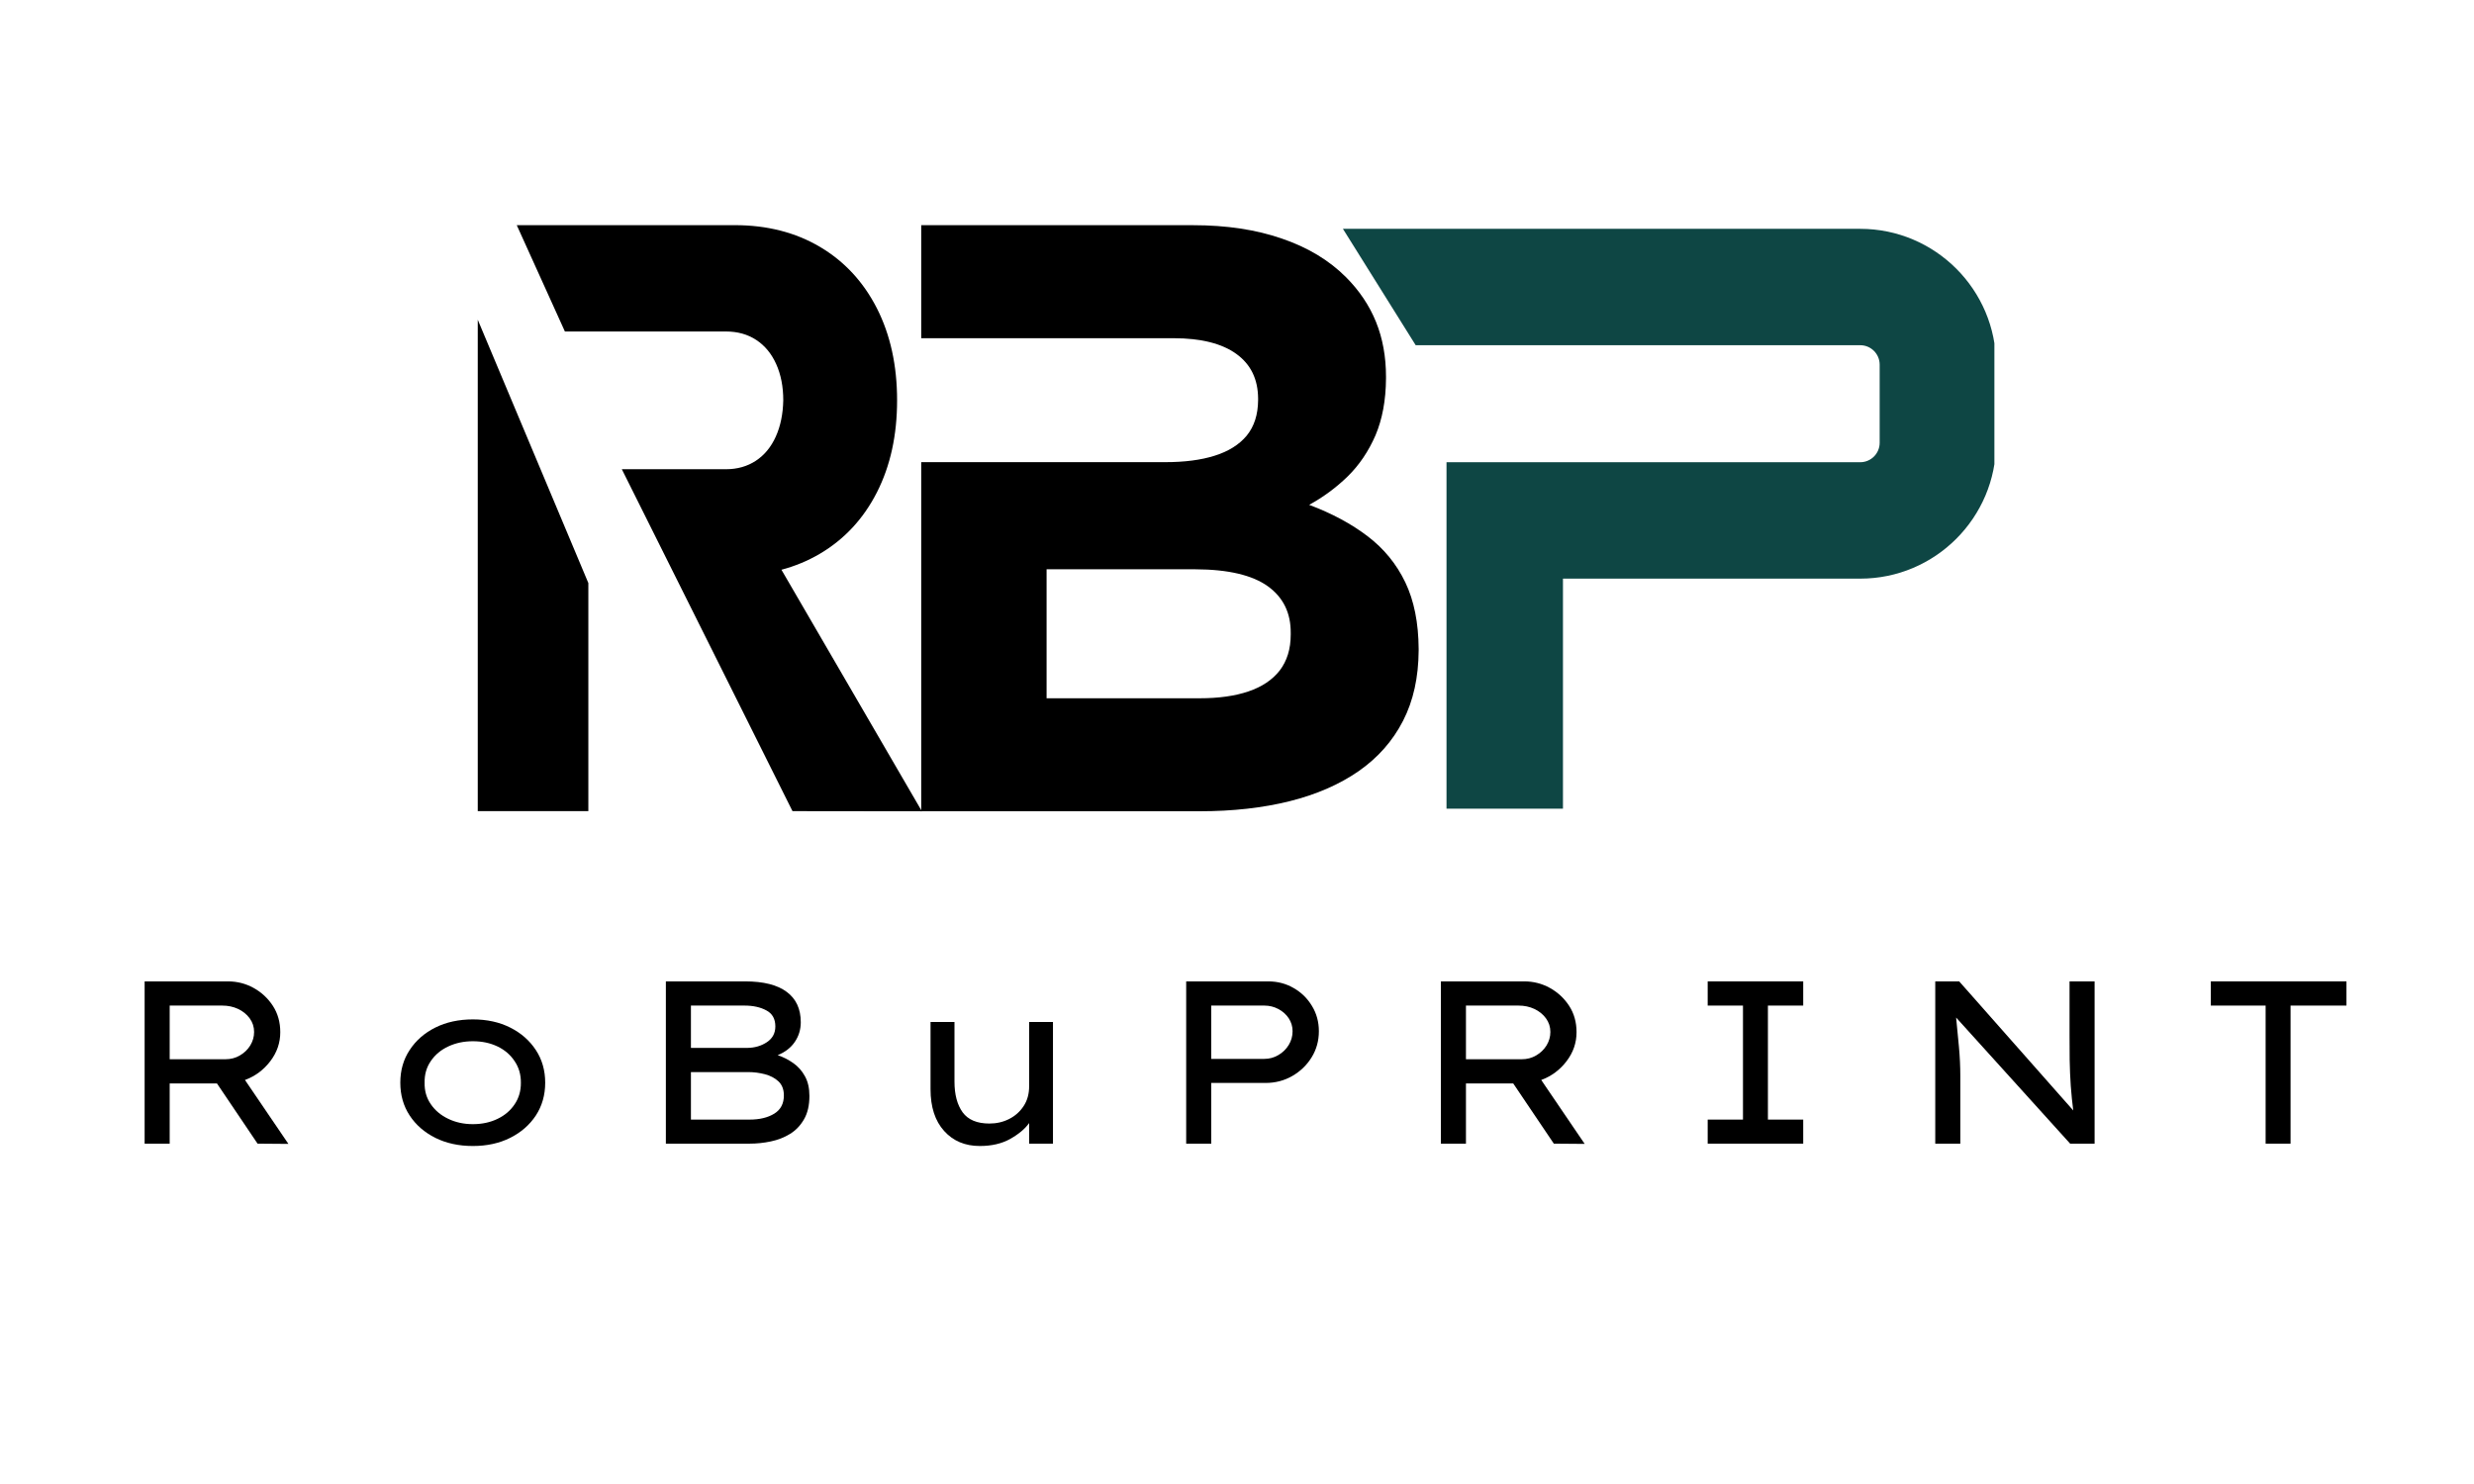
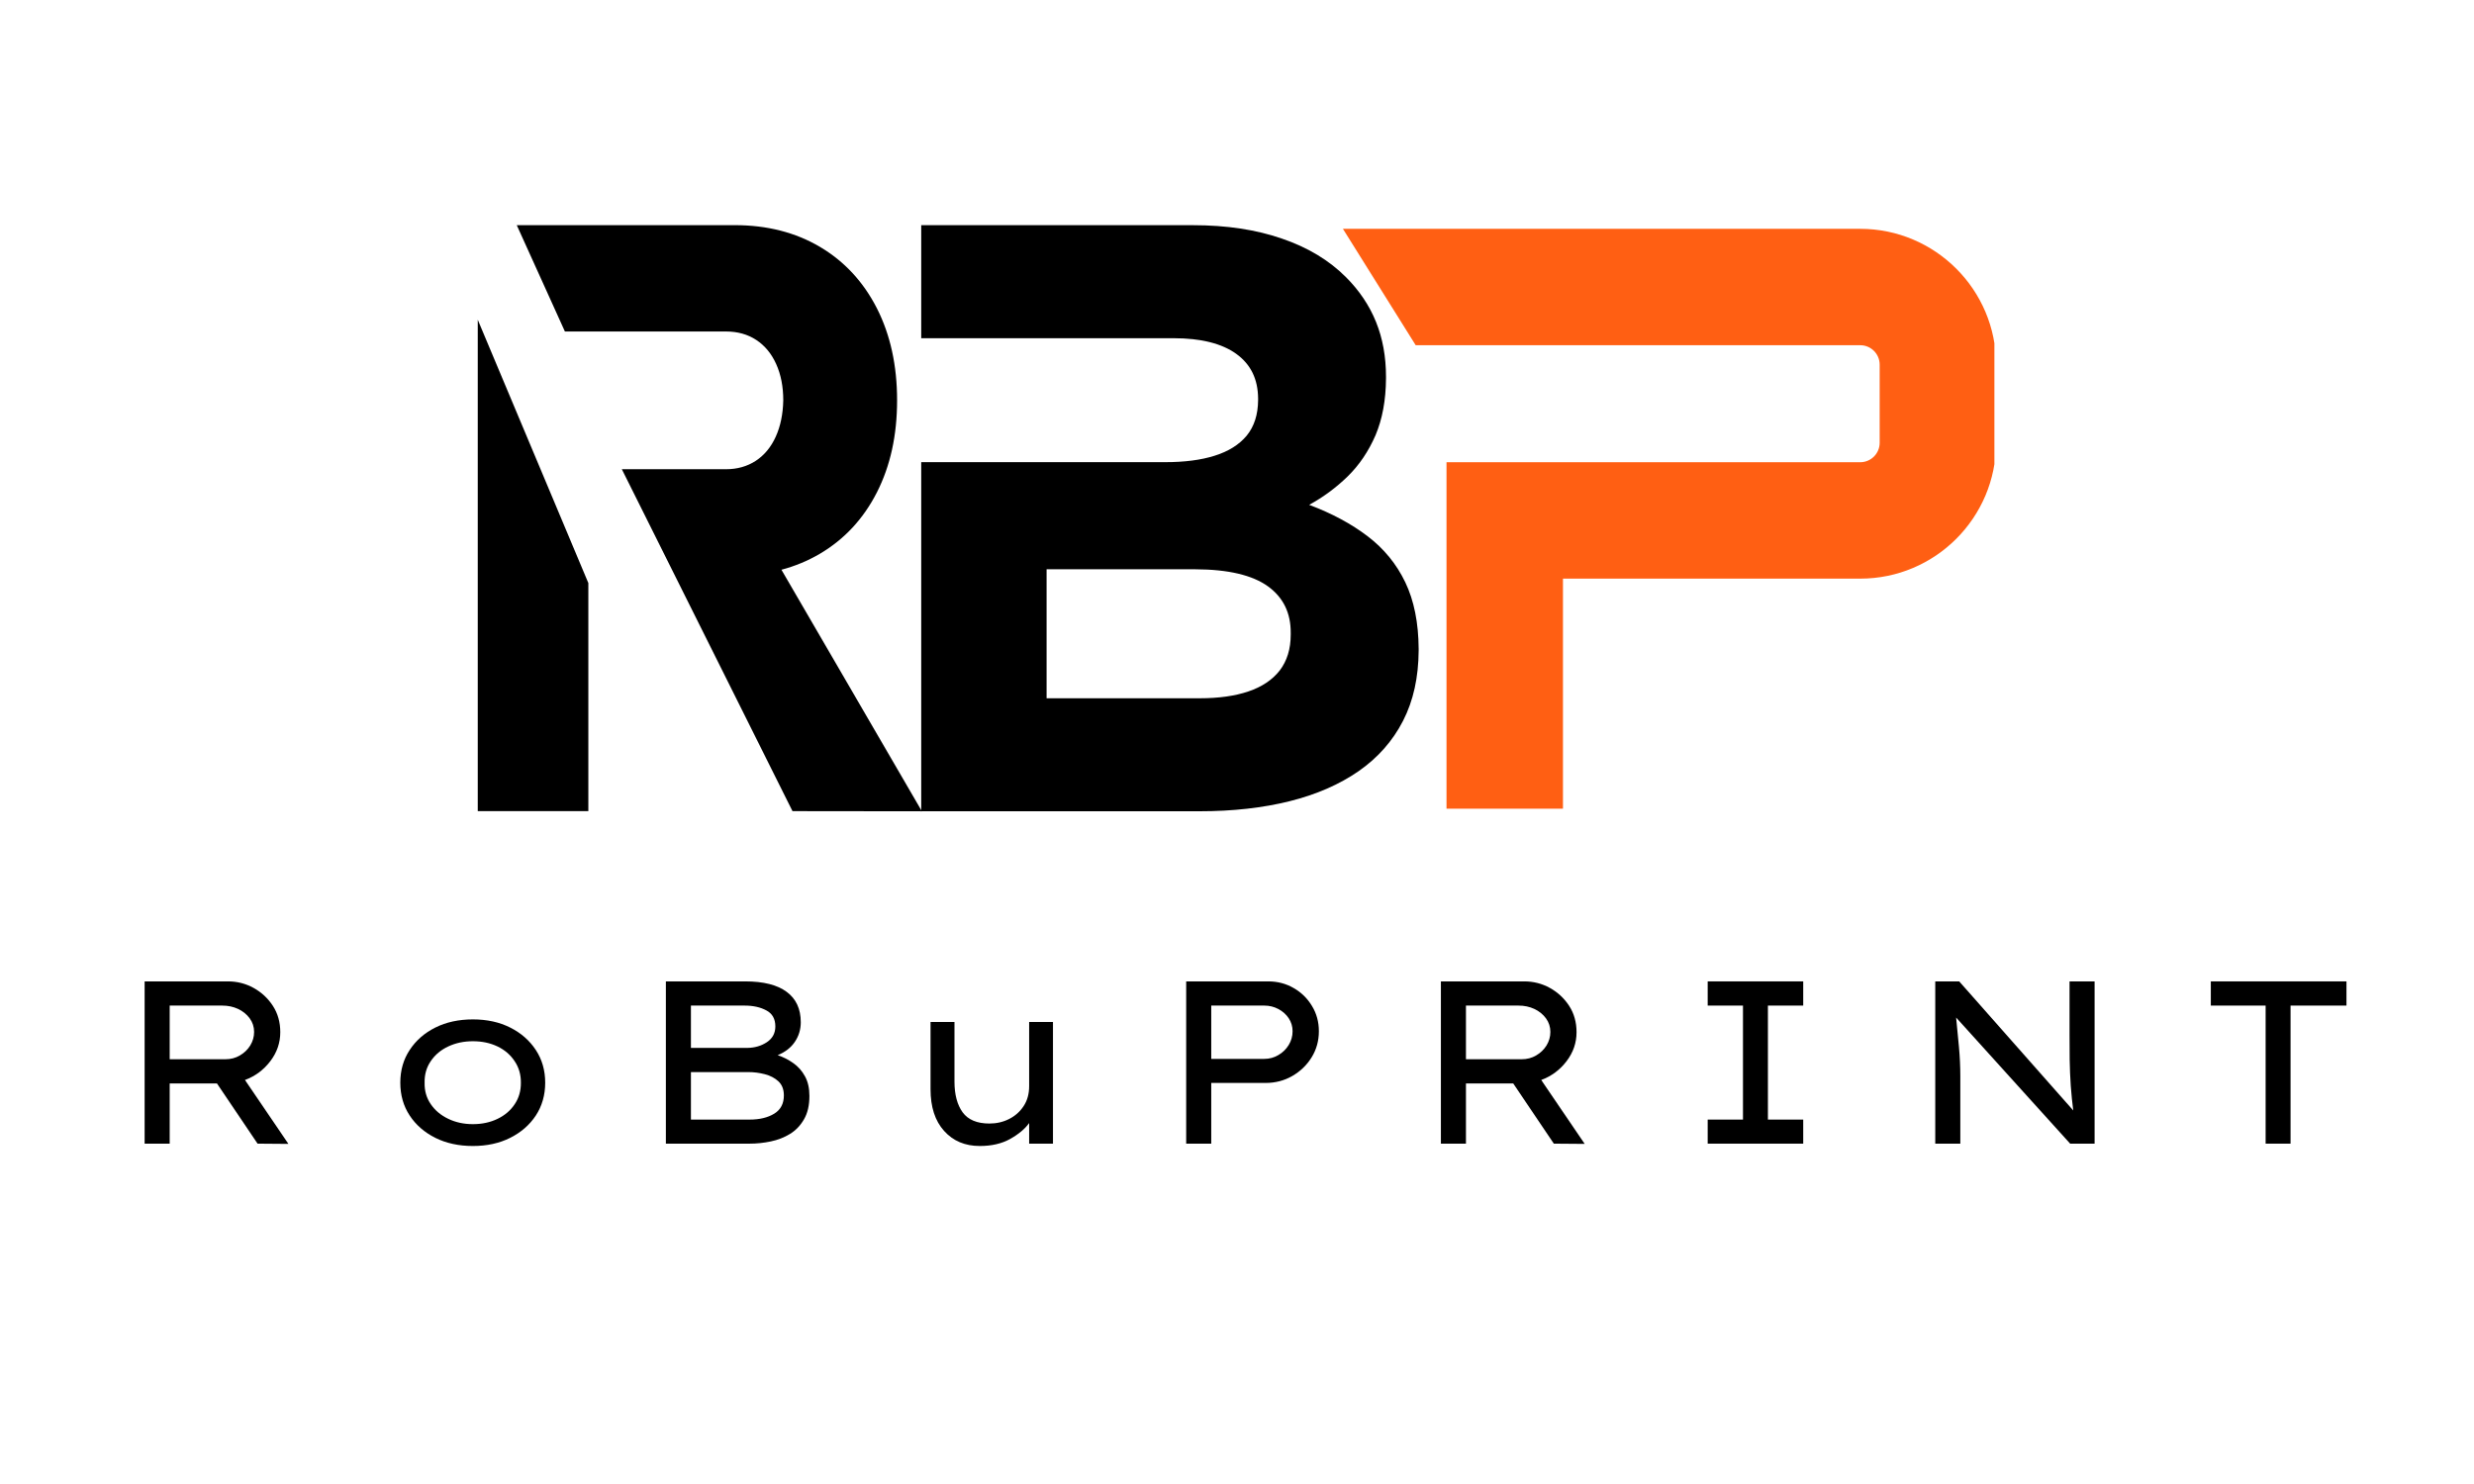
<svg xmlns="http://www.w3.org/2000/svg" width="400" zoomAndPan="magnify" viewBox="0 0 300 187.92" height="240" preserveAspectRatio="xMidYMid meet" version="1.0">
  <defs>
    <g />
    <clipPath id="33b62c2ac5">
      <path d="M 0.062 0 L 299.934 0 L 299.934 179.922 L 0.062 179.922 Z M 0.062 0 " clip-rule="nonzero" />
    </clipPath>
    <clipPath id="7ec8067396">
      <path d="M 58 28.516 L 110.109 28.516 L 110.109 102.73 L 58 102.73 Z M 58 28.516 " clip-rule="nonzero" />
    </clipPath>
    <clipPath id="e5e1cc3f6d">
      <path d="M 53.883 40 L 68 40 L 68 102.73 L 53.883 102.73 Z M 53.883 40 " clip-rule="nonzero" />
    </clipPath>
    <clipPath id="07d296465b">
      <path d="M 110.023 28.516 L 172.996 28.516 L 172.996 102.73 L 110.023 102.73 Z M 110.023 28.516 " clip-rule="nonzero" />
    </clipPath>
    <clipPath id="5a63f27534">
      <path d="M 163.418 28.938 L 245.883 28.938 L 245.883 102.406 L 163.418 102.406 Z M 163.418 28.938 " clip-rule="nonzero" />
    </clipPath>
    <clipPath id="9a00269c3e">
      <path d="M 7 115 L 299.934 115 L 299.934 153 L 7 153 Z M 7 115 " clip-rule="nonzero" />
    </clipPath>
    <clipPath id="b669fbabca">
      <rect x="0" width="293" y="0" height="38" />
    </clipPath>
  </defs>
  <g clip-path="url(#7ec8067396)">
    <path fill="#000000" d="M 64.914 41.977 L 85.305 41.977 C 86.77 41.977 88.047 42.332 89.137 43.047 C 90.227 43.762 91.07 44.781 91.664 46.105 C 92.262 47.434 92.559 48.961 92.559 50.695 C 92.523 52.43 92.211 53.961 91.613 55.285 C 91.016 56.613 90.172 57.633 89.086 58.348 C 87.996 59.062 86.734 59.418 85.305 59.418 L 72.121 59.418 L 93.727 102.715 L 110.109 102.734 L 92.328 72.148 C 94.055 71.688 95.676 71.016 97.184 70.129 C 100.301 68.289 102.707 65.699 104.414 62.348 C 106.117 59 106.969 55.117 106.969 50.695 C 106.969 46.277 106.117 42.395 104.414 39.043 C 102.707 35.695 100.309 33.102 97.211 31.266 C 94.109 29.43 90.516 28.512 86.43 28.512 L 58.82 28.512 L 64.914 41.977 " fill-opacity="1" fill-rule="nonzero" />
  </g>
  <g clip-path="url(#e5e1cc3f6d)">
    <path fill="#000000" d="M 53.883 40.488 L 53.883 102.715 L 67.883 102.715 L 67.883 73.832 L 53.883 40.488 " fill-opacity="1" fill-rule="nonzero" />
  </g>
  <g clip-path="url(#07d296465b)">
    <path fill="#000000" d="M 110.023 102.73 L 145.266 102.73 C 149.465 102.73 153.258 102.305 156.66 101.457 C 160.047 100.613 162.973 99.336 165.41 97.645 C 167.844 95.945 169.715 93.824 171.02 91.281 C 172.328 88.734 172.977 85.766 172.996 82.375 L 172.996 82.168 C 172.977 78.863 172.414 76.051 171.305 73.738 C 170.191 71.422 168.602 69.473 166.539 67.906 C 164.473 66.332 162.008 65.004 159.133 63.93 C 160.914 62.957 162.551 61.754 164.016 60.324 C 165.48 58.891 166.645 57.16 167.531 55.129 C 168.391 53.098 168.848 50.695 168.863 47.918 L 168.863 47.707 C 168.863 45.164 168.441 42.848 167.598 40.762 C 166.754 38.676 165.48 36.785 163.789 35.09 C 161.656 32.953 158.953 31.328 155.691 30.215 C 152.426 29.082 148.672 28.516 144.422 28.516 L 110.023 28.516 L 110.023 42.828 L 141.984 42.828 C 145.441 42.828 148.09 43.5 149.906 44.809 C 151.742 46.133 152.656 48.008 152.672 50.465 L 152.672 50.676 C 152.656 52.512 152.18 53.996 151.23 55.164 C 150.277 56.312 148.918 57.16 147.168 57.707 C 145.43 58.258 143.344 58.523 140.926 58.523 L 110.023 58.523 Z M 156.801 80.148 L 156.801 80.363 C 156.801 82.199 156.324 83.703 155.41 84.902 C 154.488 86.082 153.168 86.973 151.457 87.551 C 149.742 88.137 147.684 88.422 145.266 88.422 L 125.895 88.422 L 125.895 72.09 L 144.738 72.09 C 148.898 72.105 151.949 72.832 153.914 74.246 C 155.867 75.66 156.82 77.637 156.801 80.148 Z M 156.801 80.148 " fill-opacity="1" fill-rule="nonzero" />
  </g>
  <g clip-path="url(#5a63f27534)">
-     <path fill="#0e4644" d="M 176.523 102.699 L 176.523 58.531 L 228.902 58.531 C 230.254 58.531 231.359 57.43 231.359 56.074 L 231.359 46.172 C 231.359 44.816 230.254 43.715 228.902 43.715 L 172.621 43.715 L 163.41 28.977 L 228.902 28.977 C 238.383 28.977 246.098 36.691 246.098 46.172 L 246.098 56.074 C 246.098 65.559 238.383 73.273 228.902 73.273 L 191.266 73.273 L 191.266 102.699 Z M 176.523 102.699 " fill-opacity="1" fill-rule="nonzero" />
+     <path fill="#FF5F13" d="M 176.523 102.699 L 176.523 58.531 L 228.902 58.531 C 230.254 58.531 231.359 57.43 231.359 56.074 L 231.359 46.172 C 231.359 44.816 230.254 43.715 228.902 43.715 L 172.621 43.715 L 163.41 28.977 L 228.902 28.977 C 238.383 28.977 246.098 36.691 246.098 46.172 L 246.098 56.074 C 246.098 65.559 238.383 73.273 228.902 73.273 L 191.266 73.273 L 191.266 102.699 Z M 176.523 102.699 " fill-opacity="1" fill-rule="nonzero" />
  </g>
  <g clip-path="url(#9a00269c3e)">
    <g transform="matrix(1, 0, 0, 1, 7, 115)">
      <g clip-path="url(#b669fbabca)">
        <g fill="#000000" fill-opacity="1">
          <g transform="translate(0.459436, 29.82145)">
            <g>
              <path d="M 21.422 -14.109 C 21.422 -12.766 21 -11.539 20.156 -10.438 C 19.312 -9.332 18.242 -8.539 16.953 -8.062 L 22.453 0.031 L 18.547 0 L 13.406 -7.625 L 7.422 -7.625 L 7.422 0 L 4.25 0 L 4.25 -20.547 L 14.812 -20.547 C 15.969 -20.547 17.047 -20.27 18.047 -19.719 C 19.047 -19.164 19.859 -18.41 20.484 -17.453 C 21.109 -16.492 21.422 -15.379 21.422 -14.109 Z M 14.078 -17.484 L 7.422 -17.484 L 7.422 -10.688 L 14.469 -10.688 C 15.156 -10.688 15.77 -10.848 16.312 -11.172 C 16.863 -11.492 17.301 -11.914 17.625 -12.438 C 17.945 -12.969 18.109 -13.535 18.109 -14.141 C 18.109 -14.785 17.922 -15.363 17.547 -15.875 C 17.172 -16.383 16.68 -16.781 16.078 -17.062 C 15.473 -17.344 14.805 -17.484 14.078 -17.484 Z M 14.078 -17.484 " />
            </g>
          </g>
        </g>
        <g fill="#000000" fill-opacity="1">
          <g transform="translate(34.43613, 29.82145)">
            <g>
              <path d="M 20.984 -7.719 C 20.984 -6.156 20.586 -4.77 19.797 -3.562 C 19.004 -2.363 17.922 -1.422 16.547 -0.734 C 15.18 -0.047 13.609 0.297 11.828 0.297 C 10.047 0.297 8.461 -0.047 7.078 -0.734 C 5.703 -1.422 4.617 -2.363 3.828 -3.562 C 3.035 -4.77 2.641 -6.156 2.641 -7.719 C 2.641 -9.281 3.035 -10.66 3.828 -11.859 C 4.617 -13.066 5.703 -14.016 7.078 -14.703 C 8.461 -15.391 10.047 -15.734 11.828 -15.734 C 13.609 -15.734 15.18 -15.391 16.547 -14.703 C 17.922 -14.016 19.004 -13.066 19.797 -11.859 C 20.586 -10.66 20.984 -9.281 20.984 -7.719 Z M 17.906 -7.719 C 17.914 -8.75 17.648 -9.66 17.109 -10.453 C 16.578 -11.254 15.852 -11.875 14.938 -12.312 C 14.02 -12.75 12.984 -12.969 11.828 -12.969 C 10.691 -12.969 9.656 -12.75 8.719 -12.312 C 7.781 -11.875 7.039 -11.254 6.5 -10.453 C 5.957 -9.66 5.695 -8.75 5.719 -7.719 C 5.695 -6.695 5.957 -5.789 6.5 -5 C 7.039 -4.207 7.781 -3.586 8.719 -3.141 C 9.656 -2.691 10.691 -2.469 11.828 -2.469 C 12.984 -2.469 14.023 -2.691 14.953 -3.141 C 15.879 -3.586 16.602 -4.207 17.125 -5 C 17.656 -5.789 17.914 -6.695 17.906 -7.719 Z M 17.906 -7.719 " />
            </g>
          </g>
        </g>
        <g fill="#000000" fill-opacity="1">
          <g transform="translate(66.44703, 29.82145)">
            <g>
              <path d="M 14.297 -20.547 C 16.617 -20.547 18.367 -20.102 19.547 -19.219 C 20.734 -18.344 21.328 -17.062 21.328 -15.375 C 21.328 -14.457 21.078 -13.629 20.578 -12.891 C 20.086 -12.16 19.363 -11.598 18.406 -11.203 C 19.102 -10.973 19.758 -10.641 20.375 -10.203 C 20.988 -9.773 21.484 -9.219 21.859 -8.531 C 22.234 -7.852 22.422 -7.023 22.422 -6.047 C 22.422 -4.848 22.191 -3.859 21.734 -3.078 C 21.285 -2.297 20.695 -1.68 19.969 -1.234 C 19.238 -0.785 18.426 -0.469 17.531 -0.281 C 16.645 -0.094 15.75 0 14.844 0 L 4.25 0 L 4.25 -20.547 Z M 14.203 -17.484 L 7.422 -17.484 L 7.422 -12.125 L 14.547 -12.125 C 15.492 -12.133 16.32 -12.375 17.031 -12.844 C 17.75 -13.32 18.109 -13.988 18.109 -14.844 C 18.109 -15.801 17.727 -16.477 16.969 -16.875 C 16.219 -17.281 15.297 -17.484 14.203 -17.484 Z M 14.703 -9.062 L 7.422 -9.062 L 7.422 -3.047 L 14.844 -3.047 C 16.113 -3.047 17.156 -3.297 17.969 -3.797 C 18.781 -4.297 19.188 -5.066 19.188 -6.109 C 19.188 -6.867 18.957 -7.461 18.5 -7.891 C 18.039 -8.316 17.461 -8.617 16.766 -8.797 C 16.078 -8.973 15.391 -9.062 14.703 -9.062 Z M 14.703 -9.062 " />
            </g>
          </g>
        </g>
        <g fill="#000000" fill-opacity="1">
          <g transform="translate(99.98363, 29.82145)">
            <g>
              <path d="M 16.703 -7.281 L 16.703 -15.406 L 19.719 -15.406 L 19.719 0 L 16.703 0 L 16.703 -2.609 C 16.172 -1.867 15.367 -1.195 14.297 -0.594 C 13.234 0 11.953 0.297 10.453 0.297 C 8.586 0.297 7.082 -0.336 5.938 -1.609 C 4.789 -2.879 4.219 -4.641 4.219 -6.891 L 4.219 -15.406 L 7.25 -15.406 L 7.25 -7.859 C 7.25 -6.223 7.594 -4.926 8.281 -3.969 C 8.977 -3.02 10.109 -2.547 11.672 -2.547 C 12.578 -2.547 13.41 -2.738 14.172 -3.125 C 14.93 -3.508 15.539 -4.051 16 -4.75 C 16.469 -5.457 16.703 -6.301 16.703 -7.281 Z M 16.703 -7.281 " />
            </g>
          </g>
        </g>
        <g fill="#000000" fill-opacity="1">
          <g transform="translate(132.3173, 29.82145)">
            <g>
              <path d="M 14.641 -20.547 C 15.816 -20.547 16.891 -20.266 17.859 -19.703 C 18.828 -19.148 19.598 -18.395 20.172 -17.438 C 20.754 -16.488 21.047 -15.422 21.047 -14.234 C 21.047 -13.016 20.738 -11.91 20.125 -10.922 C 19.52 -9.941 18.703 -9.156 17.672 -8.562 C 16.648 -7.977 15.531 -7.688 14.312 -7.688 L 7.422 -7.688 L 7.422 0 L 4.25 0 L 4.25 -20.547 Z M 14.141 -10.734 C 14.785 -10.734 15.379 -10.895 15.922 -11.219 C 16.473 -11.539 16.91 -11.969 17.234 -12.5 C 17.555 -13.031 17.719 -13.609 17.719 -14.234 C 17.719 -14.836 17.555 -15.383 17.234 -15.875 C 16.91 -16.363 16.473 -16.754 15.922 -17.047 C 15.379 -17.336 14.785 -17.484 14.141 -17.484 L 7.422 -17.484 L 7.422 -10.734 Z M 14.141 -10.734 " />
            </g>
          </g>
        </g>
        <g fill="#000000" fill-opacity="1">
          <g transform="translate(164.5629, 29.82145)">
            <g>
              <path d="M 21.422 -14.109 C 21.422 -12.766 21 -11.539 20.156 -10.438 C 19.312 -9.332 18.242 -8.539 16.953 -8.062 L 22.453 0.031 L 18.547 0 L 13.406 -7.625 L 7.422 -7.625 L 7.422 0 L 4.25 0 L 4.25 -20.547 L 14.812 -20.547 C 15.969 -20.547 17.047 -20.27 18.047 -19.719 C 19.047 -19.164 19.859 -18.41 20.484 -17.453 C 21.109 -16.492 21.422 -15.379 21.422 -14.109 Z M 14.078 -17.484 L 7.422 -17.484 L 7.422 -10.688 L 14.469 -10.688 C 15.156 -10.688 15.77 -10.848 16.312 -11.172 C 16.863 -11.492 17.301 -11.914 17.625 -12.438 C 17.945 -12.969 18.109 -13.535 18.109 -14.141 C 18.109 -14.785 17.922 -15.363 17.547 -15.875 C 17.172 -16.383 16.68 -16.781 16.078 -17.062 C 15.473 -17.344 14.805 -17.484 14.078 -17.484 Z M 14.078 -17.484 " />
            </g>
          </g>
        </g>
        <g fill="#000000" fill-opacity="1">
          <g transform="translate(198.5396, 29.82145)">
            <g>
              <path d="M 16.141 0 L 4.047 0 L 4.047 -3.047 L 8.516 -3.047 L 8.516 -17.484 L 4.047 -17.484 L 4.047 -20.547 L 16.141 -20.547 L 16.141 -17.484 L 11.672 -17.484 L 11.672 -3.047 L 16.141 -3.047 Z M 16.141 0 " />
            </g>
          </g>
        </g>
        <g fill="#000000" fill-opacity="1">
          <g transform="translate(227.147, 29.82145)">
            <g>
              <path d="M 21.25 -20.547 L 24.422 -20.547 L 24.422 0 L 21.328 0 L 6.891 -15.969 C 7.016 -14.707 7.133 -13.461 7.25 -12.234 C 7.363 -11.004 7.422 -9.77 7.422 -8.531 L 7.422 0 L 4.25 0 L 4.25 -20.547 L 7.281 -20.547 L 21.719 -4.203 C 21.594 -5.16 21.488 -6.191 21.406 -7.297 C 21.332 -8.398 21.285 -9.508 21.266 -10.625 C 21.254 -11.738 21.25 -12.797 21.25 -13.797 Z M 21.25 -20.547 " />
            </g>
          </g>
        </g>
        <g fill="#000000" fill-opacity="1">
          <g transform="translate(264.2044, 29.82145)">
            <g>
              <path d="M 9.016 0 L 9.016 -17.484 L 2.078 -17.484 L 2.078 -20.547 L 19.25 -20.547 L 19.25 -17.484 L 12.172 -17.484 L 12.172 0 Z M 9.016 0 " />
            </g>
          </g>
        </g>
      </g>
    </g>
  </g>
</svg>
